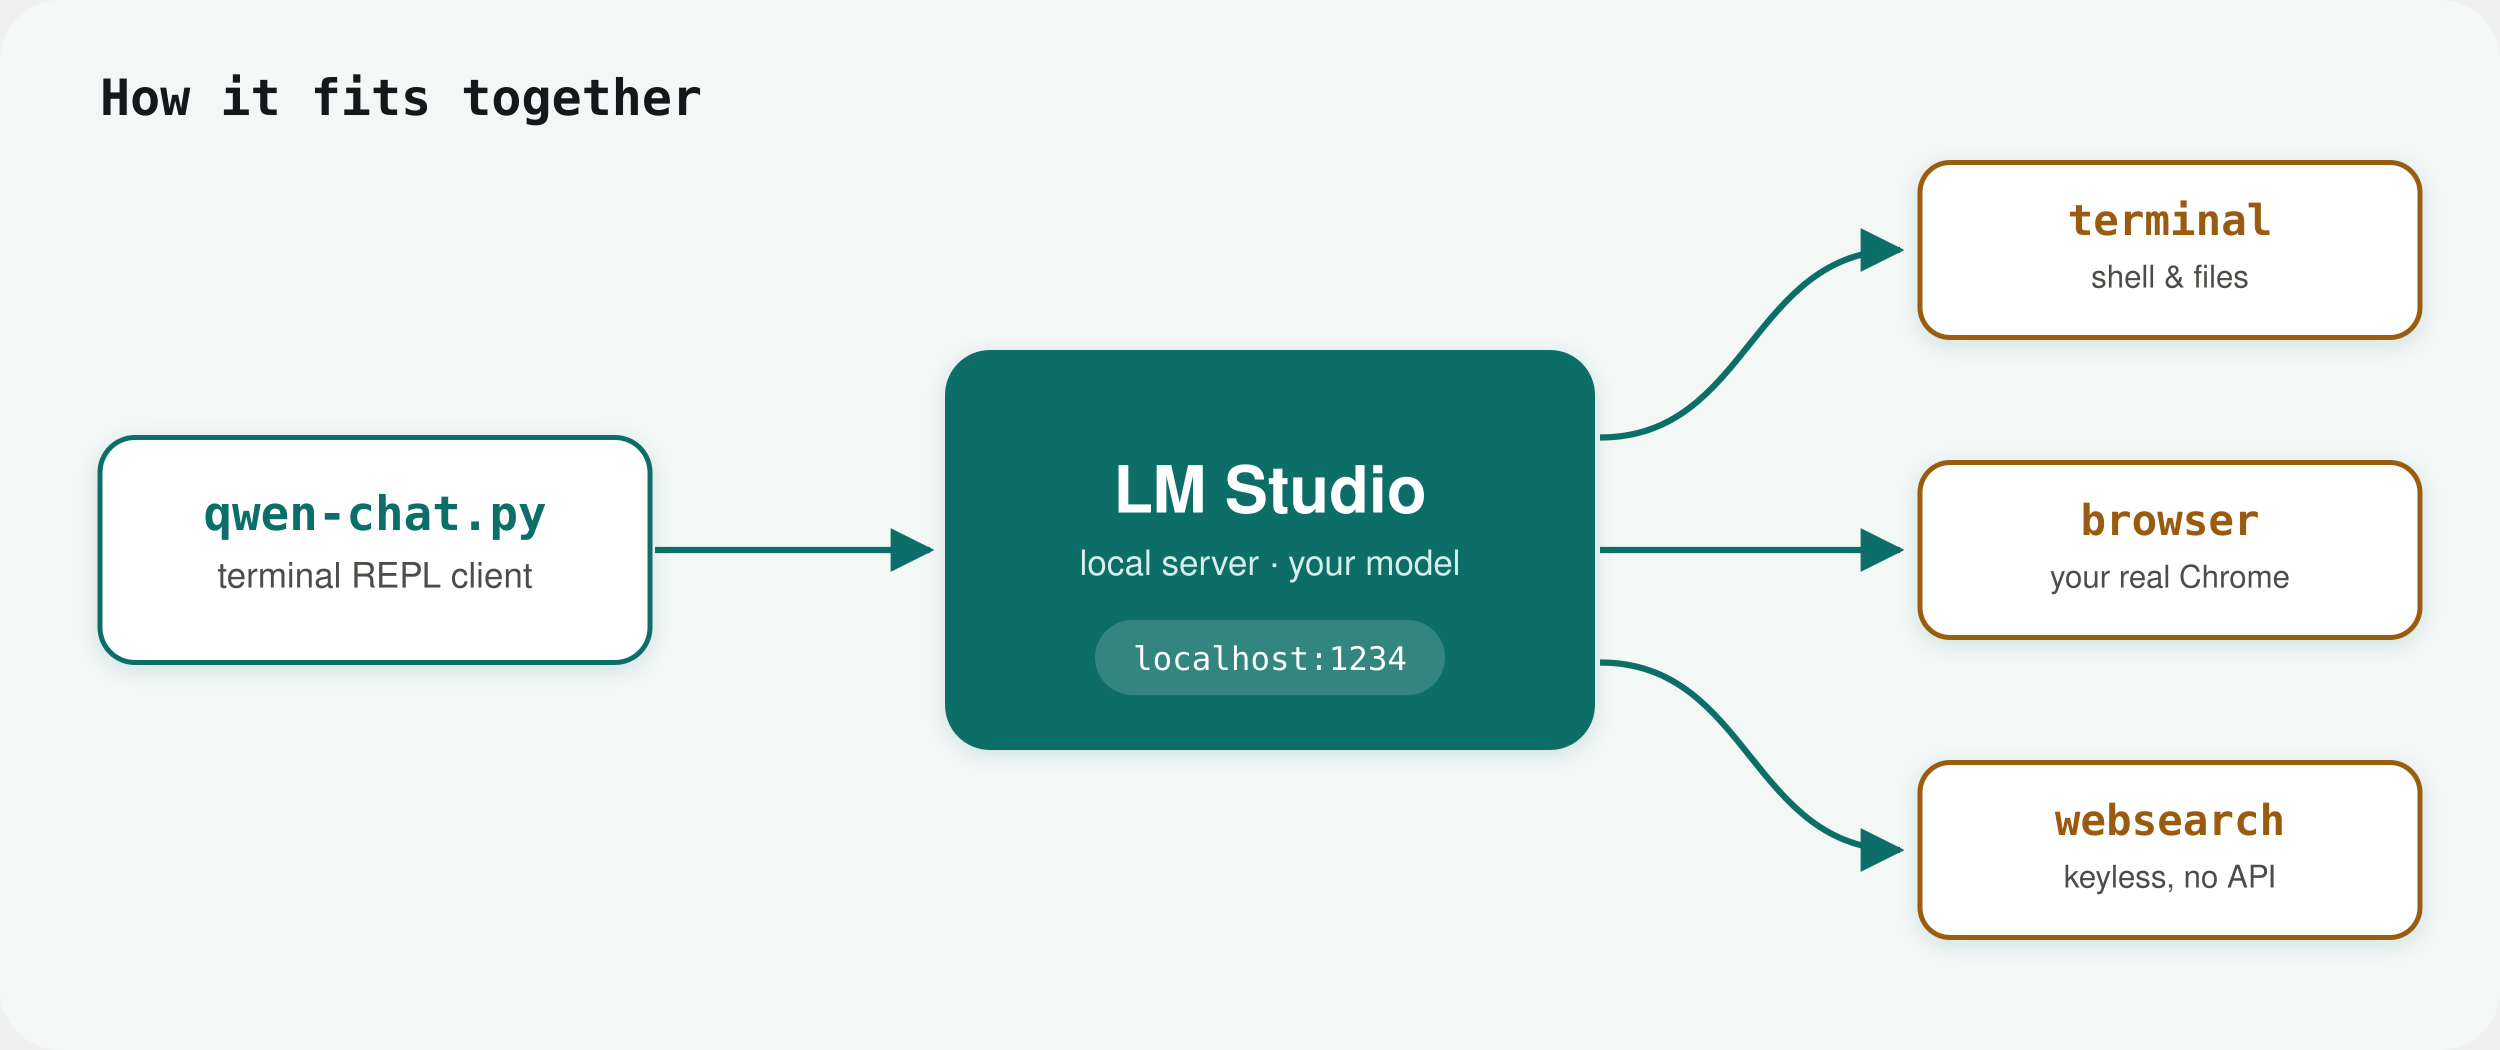
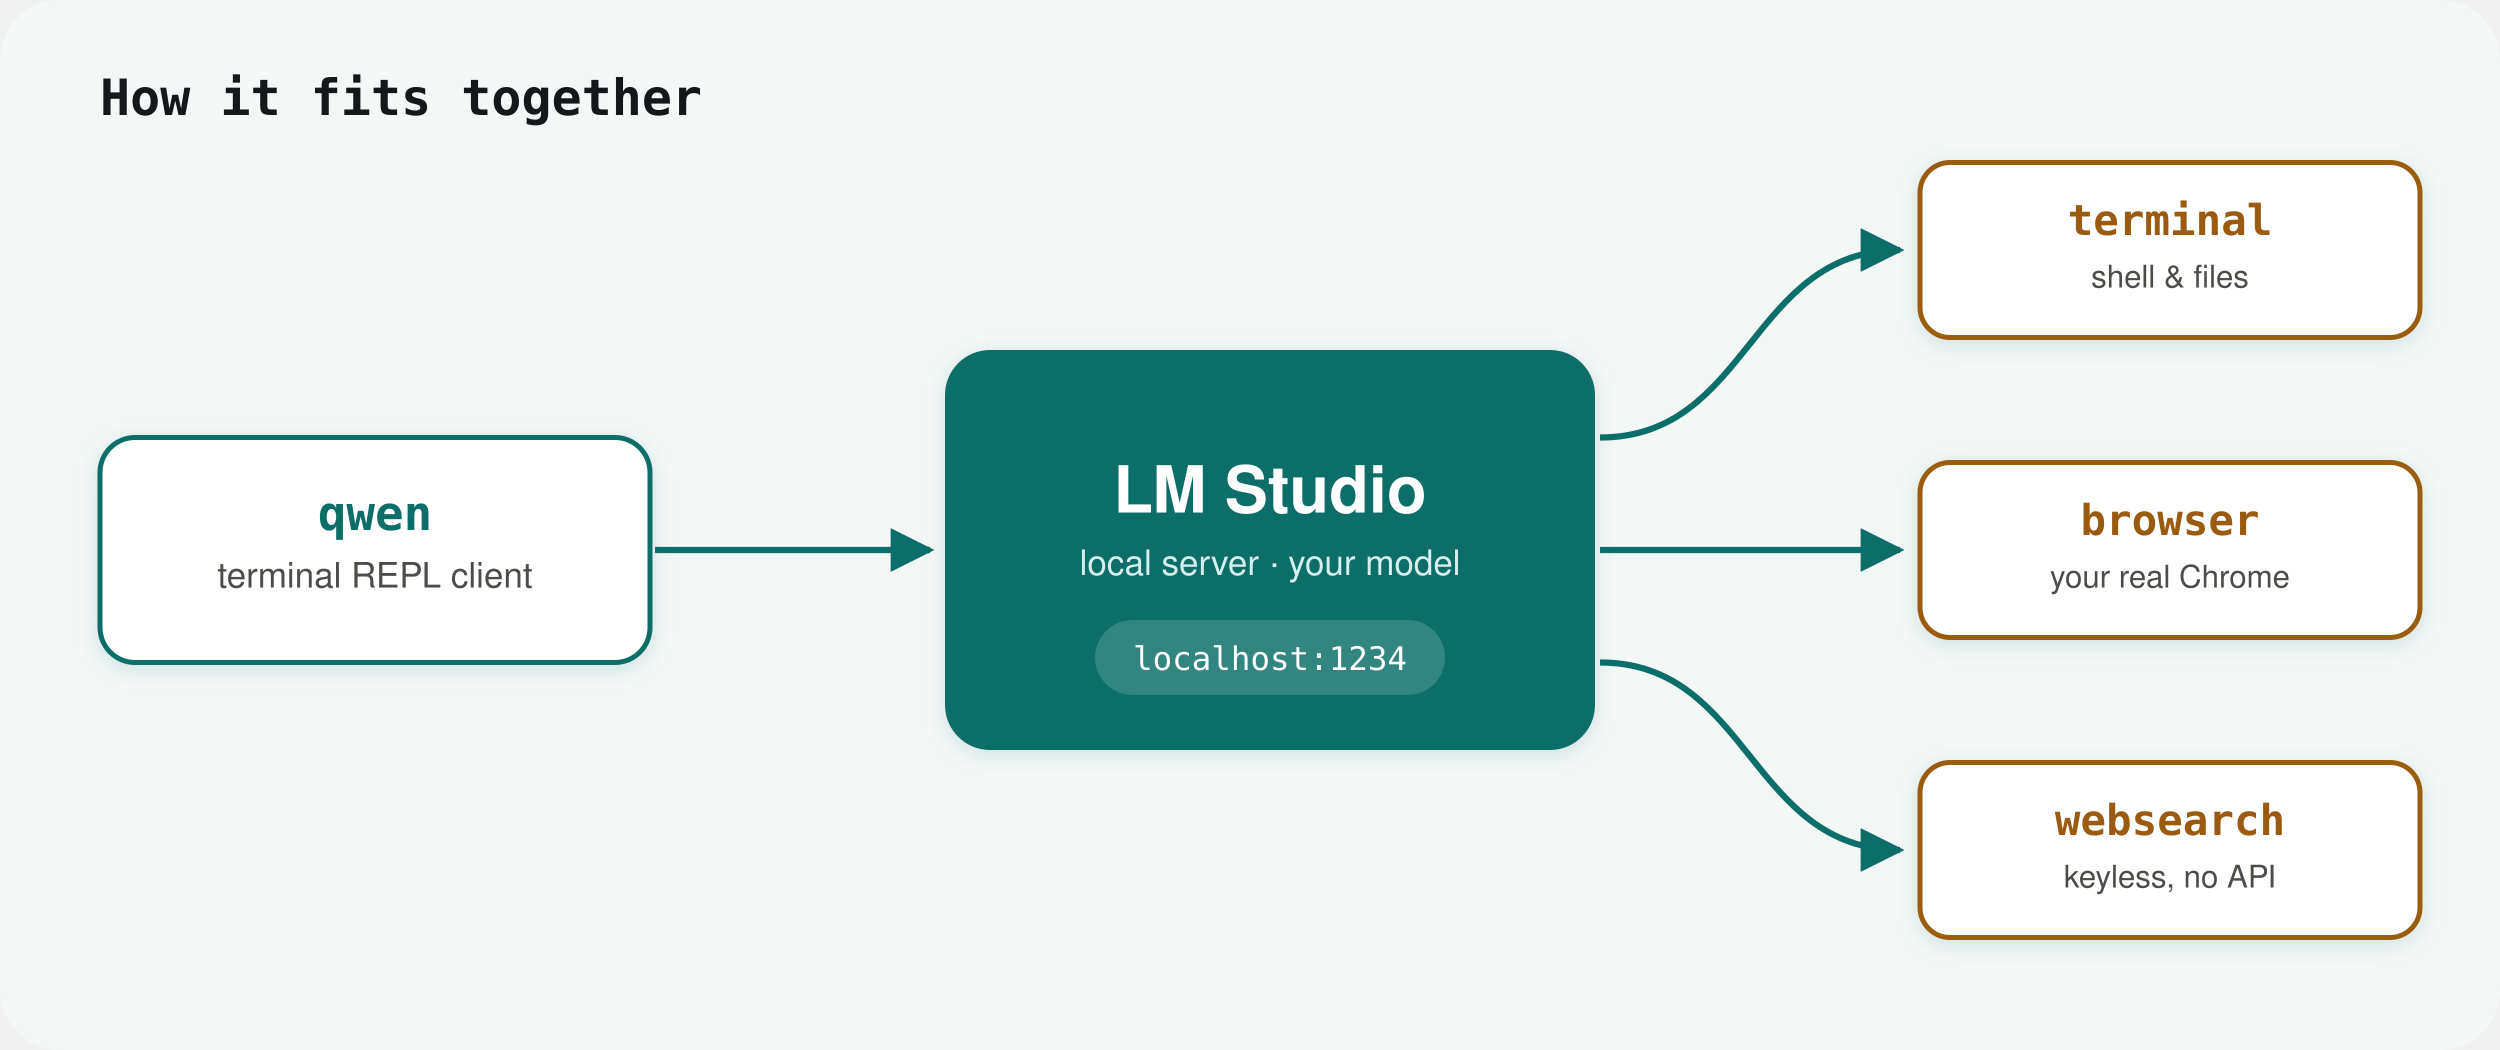
<svg xmlns="http://www.w3.org/2000/svg" viewBox="0 0 1000 420" width="1000" height="420">
  <defs>
    <marker id="arrow" viewBox="0 0 10 10" refX="9" refY="5" markerWidth="7" markerHeight="7" orient="auto-start-reverse">
      <path d="M0,0 L10,5 L0,10 z" fill="#0B6E68" />
    </marker>
    <filter id="soft" x="-20%" y="-20%" width="140%" height="140%">
      <feDropShadow dx="0" dy="2" stdDeviation="4" flood-color="#0B6E68" flood-opacity="0.15" />
    </filter>
  </defs>
  <rect width="1000" height="420" rx="24" fill="#F3F7F6" />
  <text x="40" y="46" font-family="'SFMono-Regular',Menlo,Consolas,monospace" font-size="20" font-weight="700" fill="#15171A">How it fits together</text>
  <rect x="40" y="175" width="220" height="90" rx="14" fill="#FFFFFF" stroke="#0B6E68" stroke-width="2" filter="url(#soft)" />
-   <text x="150" y="212" text-anchor="middle" font-family="'SFMono-Regular',Menlo,Consolas,monospace" font-size="19" font-weight="700" fill="#0B6E68">qwen-chat.py</text>
+   <text x="150" y="212" text-anchor="middle" font-family="'SFMono-Regular',Menlo,Consolas,monospace" font-size="19" font-weight="700" fill="#0B6E68">qwen</text>
  <text x="150" y="235" text-anchor="middle" font-family="Helvetica,Arial,sans-serif" font-size="14" fill="#4B4E48">terminal REPL client</text>
  <path d="M262,220 L372,220" stroke="#0B6E68" stroke-width="2.5" marker-end="url(#arrow)" />
  <rect x="378" y="140" width="260" height="160" rx="18" fill="#0B6E68" filter="url(#soft)" />
  <text x="508" y="205" text-anchor="middle" font-family="Helvetica,Arial,sans-serif" font-size="26" font-weight="800" fill="#FFFFFF">LM Studio</text>
  <text x="508" y="230" text-anchor="middle" font-family="Helvetica,Arial,sans-serif" font-size="14" fill="#D7EFEC">local server · your model</text>
  <rect x="438" y="248" width="140" height="30" rx="15" fill="#FFFFFF" fill-opacity="0.16" />
  <text x="508" y="268" text-anchor="middle" font-family="'SFMono-Regular',Menlo,Consolas,monospace" font-size="13" fill="#FFFFFF">localhost:1234</text>
  <path d="M640,175 C 700,175 700,100 760,100" stroke="#0B6E68" stroke-width="2.5" fill="none" marker-end="url(#arrow)" />
  <path d="M640,220 L 760,220" stroke="#0B6E68" stroke-width="2.5" fill="none" marker-end="url(#arrow)" />
  <path d="M640,265 C 700,265 700,340 760,340" stroke="#0B6E68" stroke-width="2.5" fill="none" marker-end="url(#arrow)" />
  <rect x="768" y="65" width="200" height="70" rx="12" fill="#FFFFFF" stroke="#9A5B10" stroke-width="2" filter="url(#soft)" />
  <text x="868" y="94" text-anchor="middle" font-family="'SFMono-Regular',Menlo,Consolas,monospace" font-size="17" font-weight="700" fill="#9A5B10">terminal</text>
  <text x="868" y="115" text-anchor="middle" font-family="Helvetica,Arial,sans-serif" font-size="12.5" fill="#4B4E48">shell &amp; files</text>
  <rect x="768" y="185" width="200" height="70" rx="12" fill="#FFFFFF" stroke="#9A5B10" stroke-width="2" filter="url(#soft)" />
  <text x="868" y="214" text-anchor="middle" font-family="'SFMono-Regular',Menlo,Consolas,monospace" font-size="17" font-weight="700" fill="#9A5B10">browser</text>
  <text x="868" y="235" text-anchor="middle" font-family="Helvetica,Arial,sans-serif" font-size="12.5" fill="#4B4E48">your real Chrome</text>
  <rect x="768" y="305" width="200" height="70" rx="12" fill="#FFFFFF" stroke="#9A5B10" stroke-width="2" filter="url(#soft)" />
  <text x="868" y="334" text-anchor="middle" font-family="'SFMono-Regular',Menlo,Consolas,monospace" font-size="17" font-weight="700" fill="#9A5B10">websearch</text>
  <text x="868" y="355" text-anchor="middle" font-family="Helvetica,Arial,sans-serif" font-size="12.5" fill="#4B4E48">keyless, no API</text>
</svg>
